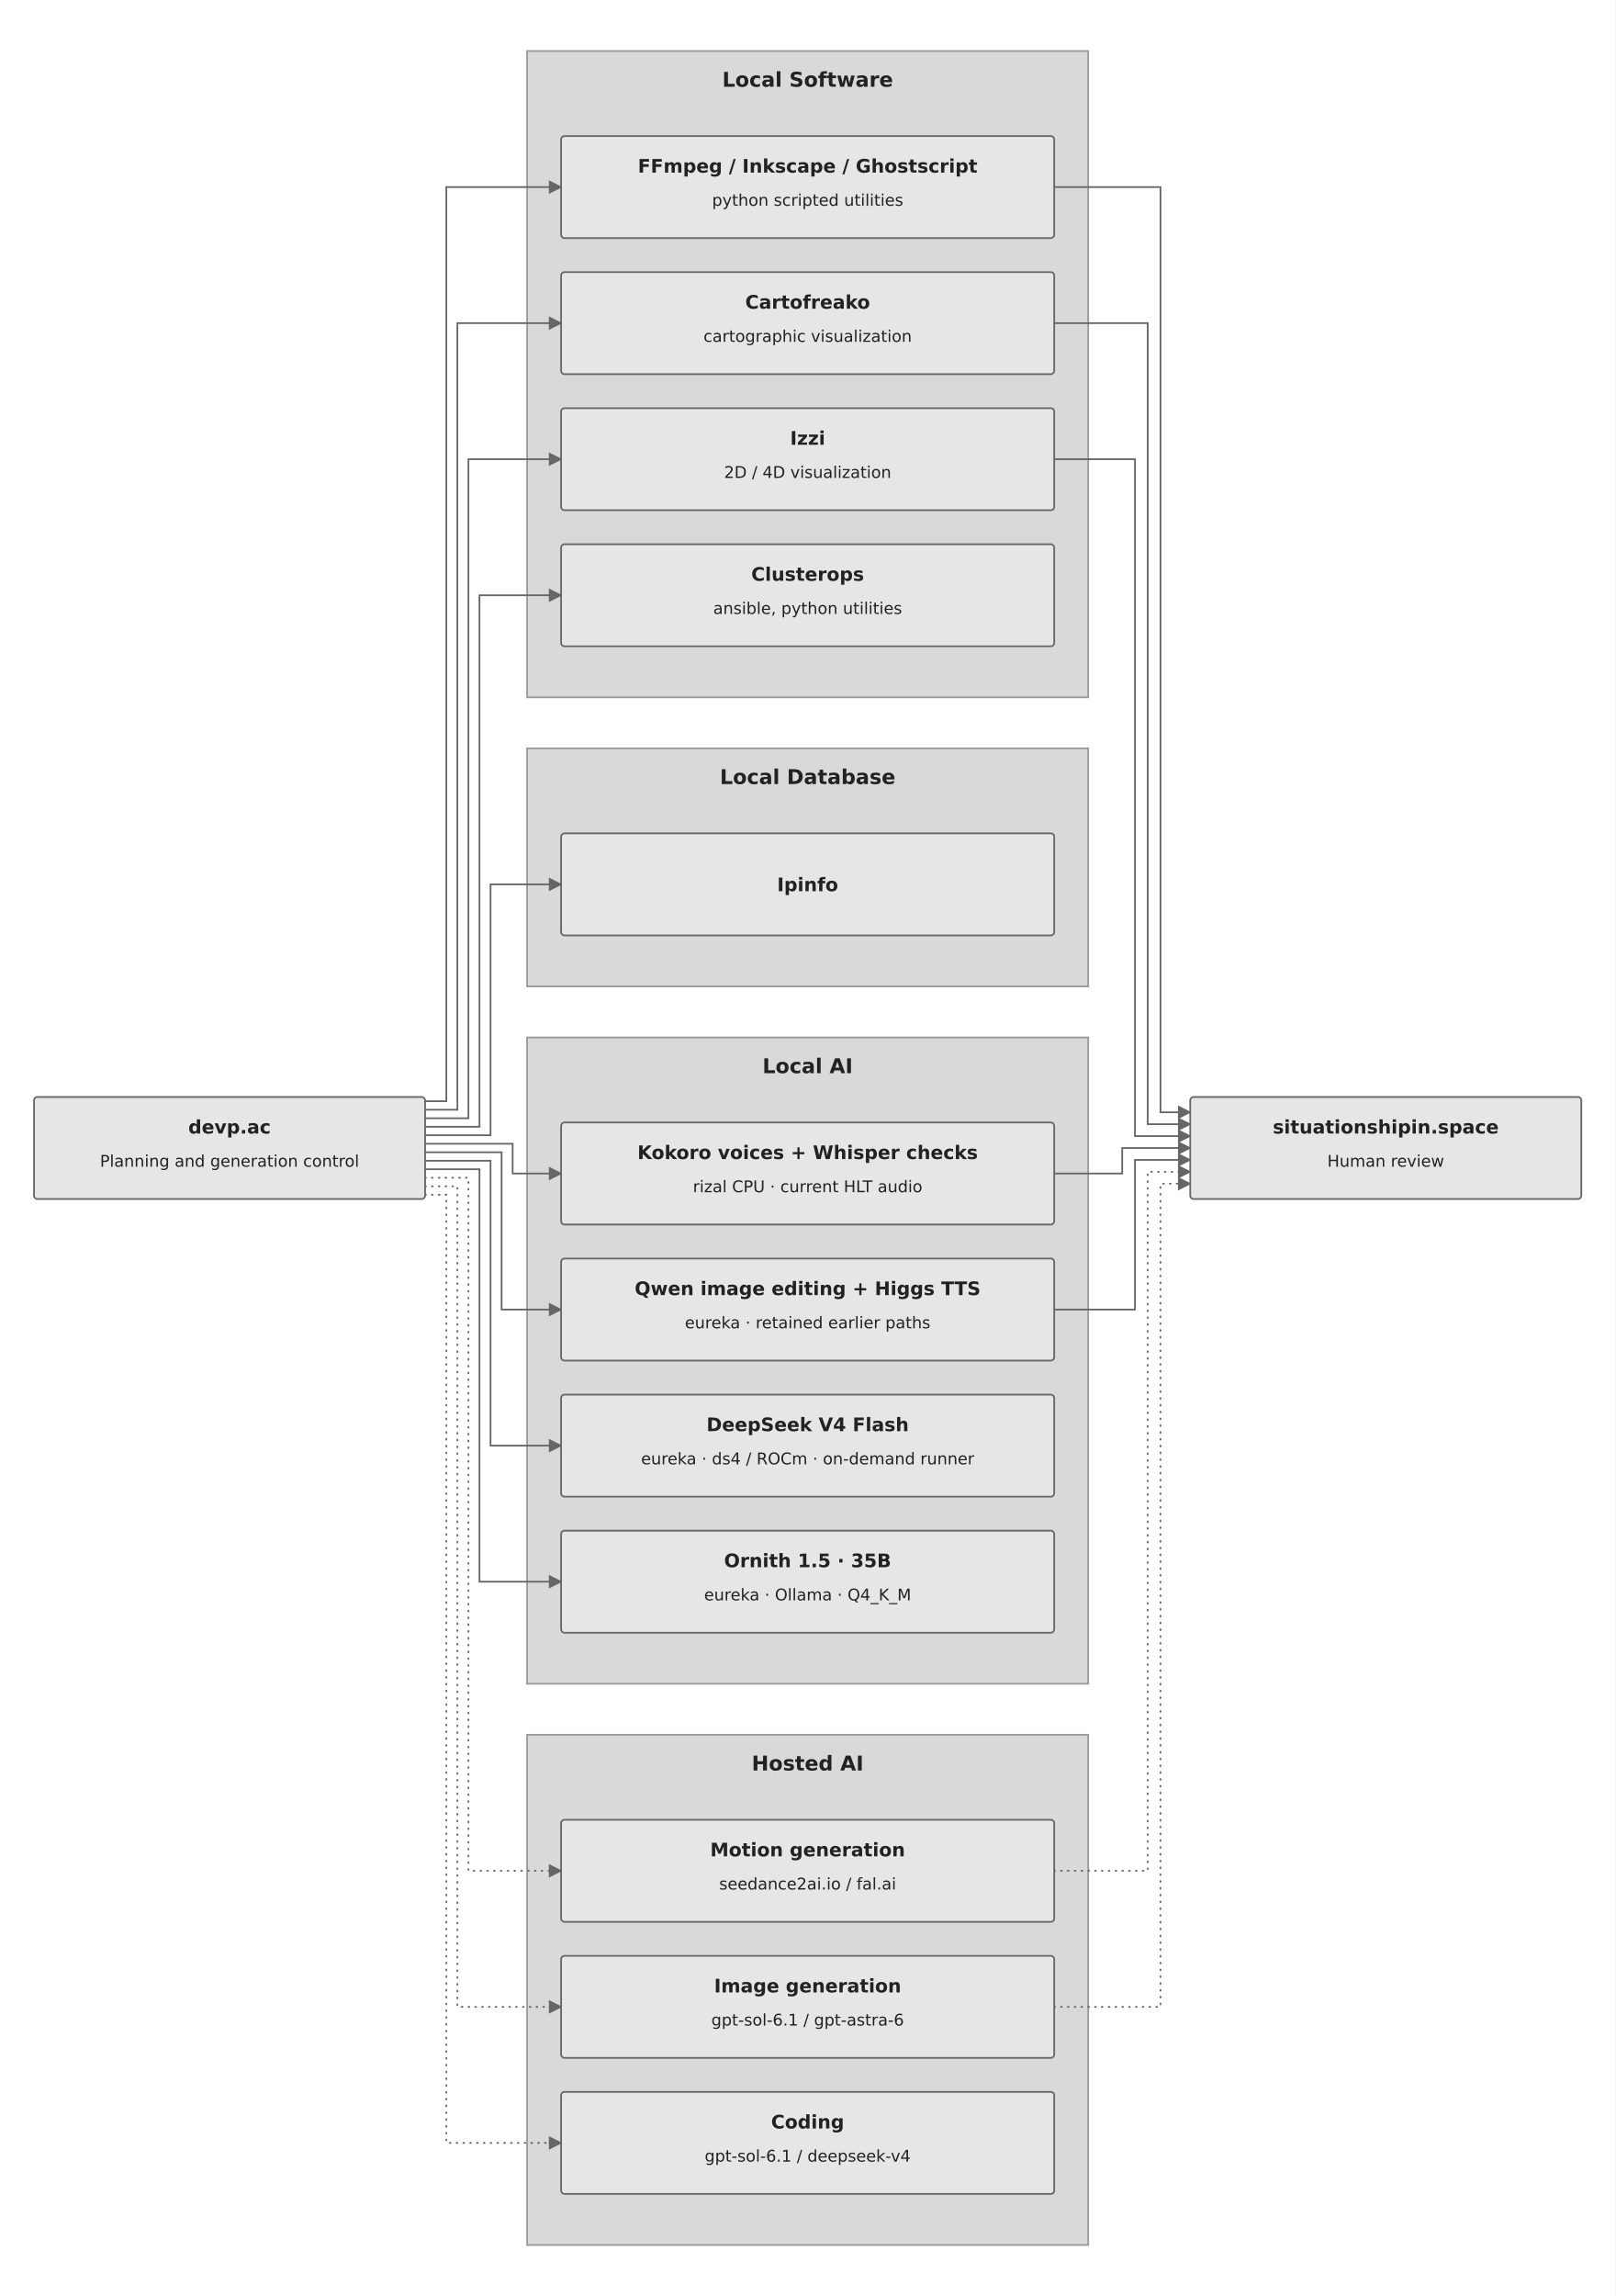
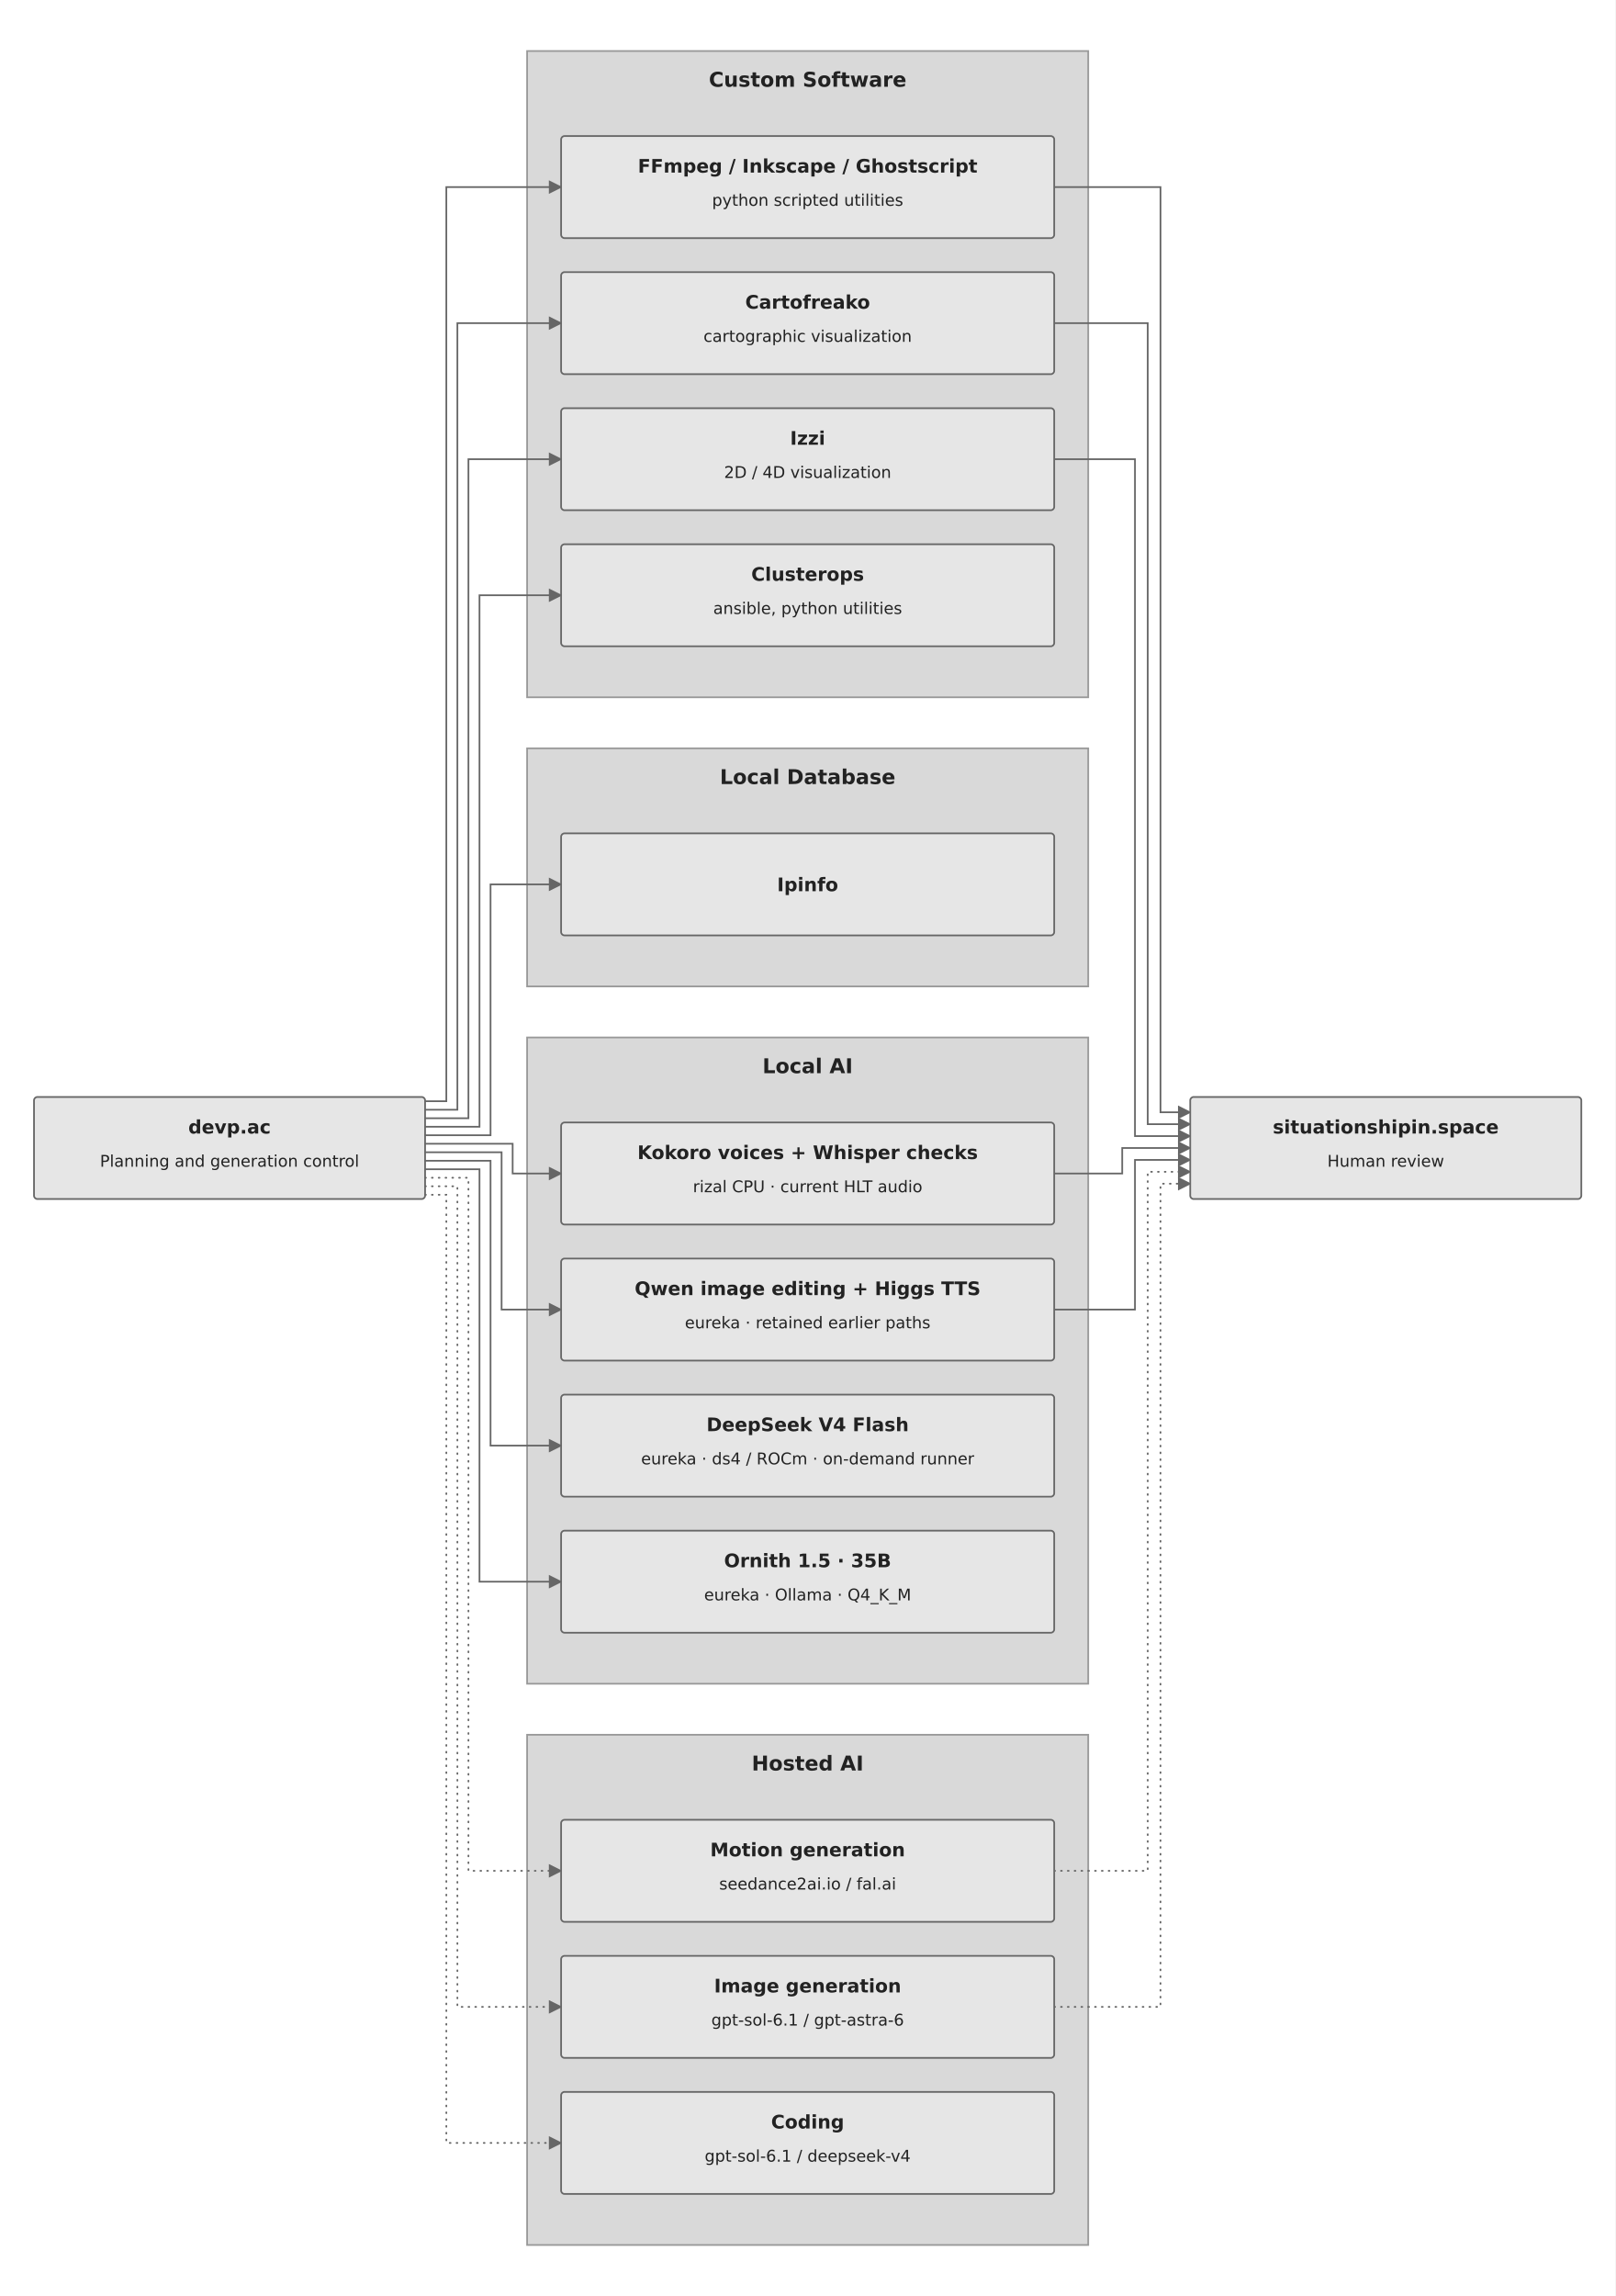
<svg xmlns="http://www.w3.org/2000/svg" viewBox="0 0 1900 2700" width="1900" height="2700" role="img" aria-labelledby="diagram-title" font-family="DejaVu Sans">
  <rect width="1900" height="2700" fill="white" />
  <rect id="group-SOFTWARE-frame" x="620" y="60" width="660" height="760" fill="#d9d9d9" stroke="#999999" stroke-width="2" />
-   <text x="950.0" y="102" text-anchor="middle" fill="#222222" font-size="24" font-weight="700">Local Software</text>
+   <text x="950.0" y="102" text-anchor="middle" fill="#222222" font-size="24" font-weight="700">Custom Software</text>
  <rect id="group-DATABASE-frame" x="620" y="880" width="660" height="280" fill="#d9d9d9" stroke="#999999" stroke-width="2" />
  <text x="950.0" y="922" text-anchor="middle" fill="#222222" font-size="24" font-weight="700">Local Database</text>
  <rect id="group-LOCALAI-frame" x="620" y="1220" width="660" height="760" fill="#d9d9d9" stroke="#999999" stroke-width="2" />
  <text x="950.0" y="1262" text-anchor="middle" fill="#222222" font-size="24" font-weight="700">Local AI</text>
  <rect id="group-HOSTEDAI-frame" x="620" y="2040" width="660" height="600" fill="#d9d9d9" stroke="#999999" stroke-width="2" />
  <text x="950.0" y="2082" text-anchor="middle" fill="#222222" font-size="24" font-weight="700">Hosted AI</text>
  <defs>
    <marker id="arrow" viewBox="0 0 10 10" refX="9" refY="5" markerWidth="8" markerHeight="8" orient="auto-start-reverse">
      <path d="M 0 0 L 10 5 L 0 10 Z" fill="#666666" />
    </marker>
  </defs>
  <path d="M 500 1295 L 525 1295 L 525 220 L 660 220" fill="none" stroke="#666666" stroke-width="2" data-source="I" data-target="NATIVE" marker-end="url(#arrow)" />
  <path d="M 500 1305 L 538 1305 L 538 380 L 660 380" fill="none" stroke="#666666" stroke-width="2" data-source="I" data-target="CARTO" marker-end="url(#arrow)" />
  <path d="M 500 1315 L 551 1315 L 551 540 L 660 540" fill="none" stroke="#666666" stroke-width="2" data-source="I" data-target="IZZI" marker-end="url(#arrow)" />
  <path d="M 500 1325 L 564 1325 L 564 700 L 660 700" fill="none" stroke="#666666" stroke-width="2" data-source="I" data-target="CLUSTEROPS" marker-end="url(#arrow)" />
  <path d="M 500 1335 L 577 1335 L 577 1040 L 660 1040" fill="none" stroke="#666666" stroke-width="2" data-source="I" data-target="IPINFO" marker-end="url(#arrow)" />
  <path d="M 500 1345 L 603 1345 L 603 1380 L 660 1380" fill="none" stroke="#666666" stroke-width="2" data-source="I" data-target="AUDIO" marker-end="url(#arrow)" />
  <path d="M 500 1355 L 590 1355 L 590 1540 L 660 1540" fill="none" stroke="#666666" stroke-width="2" data-source="I" data-target="PRIOR" marker-end="url(#arrow)" />
  <path d="M 500 1365 L 577 1365 L 577 1700 L 660 1700" fill="none" stroke="#666666" stroke-width="2" data-source="I" data-target="DS" marker-end="url(#arrow)" />
  <path d="M 500 1375 L 564 1375 L 564 1860 L 660 1860" fill="none" stroke="#666666" stroke-width="2" data-source="I" data-target="ORN" marker-end="url(#arrow)" />
  <path d="M 500 1385 L 551 1385 L 551 2200 L 660 2200" fill="none" stroke="#666666" stroke-width="2" data-source="I" data-target="CLOUD" marker-end="url(#arrow)" stroke-dasharray="1 7" stroke-linecap="round" />
  <path d="M 500 1395 L 538 1395 L 538 2360 L 660 2360" fill="none" stroke="#666666" stroke-width="2" data-source="I" data-target="IMAGE" marker-end="url(#arrow)" stroke-dasharray="1 7" stroke-linecap="round" />
  <path d="M 500 1405 L 525 1405 L 525 2520 L 660 2520" fill="none" stroke="#666666" stroke-width="2" data-source="I" data-target="CODING" marker-end="url(#arrow)" stroke-dasharray="1 7" stroke-linecap="round" />
  <path d="M 1240 220 L 1365 220 L 1365 1308 L 1400 1308" fill="none" stroke="#666666" stroke-width="2" data-source="NATIVE" data-target="REVIEW" marker-end="url(#arrow)" />
  <path d="M 1240 380 L 1350 380 L 1350 1322 L 1400 1322" fill="none" stroke="#666666" stroke-width="2" data-source="CARTO" data-target="REVIEW" marker-end="url(#arrow)" />
  <path d="M 1240 540 L 1335 540 L 1335 1336 L 1400 1336" fill="none" stroke="#666666" stroke-width="2" data-source="IZZI" data-target="REVIEW" marker-end="url(#arrow)" />
  <path d="M 1240 1380 L 1320 1380 L 1320 1350 L 1400 1350" fill="none" stroke="#666666" stroke-width="2" data-source="AUDIO" data-target="REVIEW" marker-end="url(#arrow)" />
  <path d="M 1240 1540 L 1335 1540 L 1335 1364 L 1400 1364" fill="none" stroke="#666666" stroke-width="2" data-source="PRIOR" data-target="REVIEW" marker-end="url(#arrow)" />
  <path d="M 1240 2200 L 1350 2200 L 1350 1378 L 1400 1378" fill="none" stroke="#666666" stroke-width="2" data-source="CLOUD" data-target="REVIEW" marker-end="url(#arrow)" stroke-dasharray="1 7" stroke-linecap="round" />
  <path d="M 1240 2360 L 1365 2360 L 1365 1392 L 1400 1392" fill="none" stroke="#666666" stroke-width="2" data-source="IMAGE" data-target="REVIEW" marker-end="url(#arrow)" stroke-dasharray="1 7" stroke-linecap="round" />
  <g id="group-SOFTWARE">
    <g id="node-NATIVE">
      <rect x="660" y="160" width="580" height="120" rx="4" fill="#e6e6e6" stroke="#666666" stroke-width="2" />
      <text x="950.0" y="203" text-anchor="middle" fill="#222222" font-size="22" font-weight="700">FFmpeg / Inkscape / Ghostscript</text>
      <text x="950.0" y="242" text-anchor="middle" fill="#222222" font-size="19" font-weight="400">python scripted utilities</text>
    </g>
    <g id="node-CARTO">
      <rect x="660" y="320" width="580" height="120" rx="4" fill="#e6e6e6" stroke="#666666" stroke-width="2" />
      <text x="950.0" y="363" text-anchor="middle" fill="#222222" font-size="22" font-weight="700">Cartofreako</text>
      <text x="950.0" y="402" text-anchor="middle" fill="#222222" font-size="19" font-weight="400">cartographic visualization</text>
    </g>
    <g id="node-IZZI">
      <rect x="660" y="480" width="580" height="120" rx="4" fill="#e6e6e6" stroke="#666666" stroke-width="2" />
      <text x="950.0" y="523" text-anchor="middle" fill="#222222" font-size="22" font-weight="700">Izzi</text>
      <text x="950.0" y="562" text-anchor="middle" fill="#222222" font-size="19" font-weight="400">2D / 4D visualization</text>
    </g>
    <g id="node-CLUSTEROPS">
      <rect x="660" y="640" width="580" height="120" rx="4" fill="#e6e6e6" stroke="#666666" stroke-width="2" />
      <text x="950.0" y="683" text-anchor="middle" fill="#222222" font-size="22" font-weight="700">Clusterops</text>
      <text x="950.0" y="722" text-anchor="middle" fill="#222222" font-size="19" font-weight="400">ansible, python utilities</text>
    </g>
  </g>
  <g id="group-DATABASE">
    <g id="node-IPINFO">
      <rect x="660" y="980" width="580" height="120" rx="4" fill="#e6e6e6" stroke="#666666" stroke-width="2" />
      <text x="950.0" y="1048.0" text-anchor="middle" fill="#222222" font-size="22" font-weight="700">Ipinfo</text>
    </g>
  </g>
  <g id="group-LOCALAI">
    <g id="node-AUDIO">
      <rect x="660" y="1320" width="580" height="120" rx="4" fill="#e6e6e6" stroke="#666666" stroke-width="2" />
      <text x="950.0" y="1363" text-anchor="middle" fill="#222222" font-size="22" font-weight="700">Kokoro voices + Whisper checks</text>
      <text x="950.0" y="1402" text-anchor="middle" fill="#222222" font-size="19" font-weight="400">rizal CPU · current HLT audio</text>
    </g>
    <g id="node-PRIOR">
      <rect x="660" y="1480" width="580" height="120" rx="4" fill="#e6e6e6" stroke="#666666" stroke-width="2" />
      <text x="950.0" y="1523" text-anchor="middle" fill="#222222" font-size="22" font-weight="700">Qwen image editing + Higgs TTS</text>
      <text x="950.0" y="1562" text-anchor="middle" fill="#222222" font-size="19" font-weight="400">eureka · retained earlier paths</text>
    </g>
    <g id="node-DS">
      <rect x="660" y="1640" width="580" height="120" rx="4" fill="#e6e6e6" stroke="#666666" stroke-width="2" />
      <text x="950.0" y="1683" text-anchor="middle" fill="#222222" font-size="22" font-weight="700">DeepSeek V4 Flash</text>
      <text x="950.0" y="1722" text-anchor="middle" fill="#222222" font-size="19" font-weight="400">eureka · ds4 / ROCm · on-demand runner</text>
    </g>
    <g id="node-ORN">
      <rect x="660" y="1800" width="580" height="120" rx="4" fill="#e6e6e6" stroke="#666666" stroke-width="2" />
      <text x="950.0" y="1843" text-anchor="middle" fill="#222222" font-size="22" font-weight="700">Ornith 1.5 · 35B</text>
      <text x="950.0" y="1882" text-anchor="middle" fill="#222222" font-size="19" font-weight="400">eureka · Ollama · Q4_K_M</text>
    </g>
  </g>
  <g id="group-HOSTEDAI">
    <g id="node-CLOUD">
      <rect x="660" y="2140" width="580" height="120" rx="4" fill="#e6e6e6" stroke="#666666" stroke-width="2" />
      <text x="950.0" y="2183" text-anchor="middle" fill="#222222" font-size="22" font-weight="700">Motion generation</text>
      <text x="950.0" y="2222" text-anchor="middle" fill="#222222" font-size="19" font-weight="400">seedance2ai.io / fal.ai</text>
    </g>
    <g id="node-IMAGE">
      <rect x="660" y="2300" width="580" height="120" rx="4" fill="#e6e6e6" stroke="#666666" stroke-width="2" />
      <text x="950.0" y="2343" text-anchor="middle" fill="#222222" font-size="22" font-weight="700">Image generation</text>
      <text x="950.0" y="2382" text-anchor="middle" fill="#222222" font-size="19" font-weight="400">gpt-sol-6.1 / gpt-astra-6</text>
    </g>
    <g id="node-CODING">
      <rect x="660" y="2460" width="580" height="120" rx="4" fill="#e6e6e6" stroke="#666666" stroke-width="2" />
      <text x="950.0" y="2503" text-anchor="middle" fill="#222222" font-size="22" font-weight="700">Coding</text>
      <text x="950.0" y="2542" text-anchor="middle" fill="#222222" font-size="19" font-weight="400">gpt-sol-6.1 / deepseek-v4</text>
    </g>
  </g>
  <g id="node-I">
    <rect x="40" y="1290" width="460" height="120" rx="4" fill="#e6e6e6" stroke="#666666" stroke-width="2" />
    <text x="270.0" y="1333" text-anchor="middle" fill="#222222" font-size="22" font-weight="700">devp.ac</text>
    <text x="270.0" y="1372" text-anchor="middle" fill="#222222" font-size="19" font-weight="400">Planning and generation control</text>
  </g>
  <g id="node-REVIEW">
    <rect x="1400" y="1290" width="460" height="120" rx="4" fill="#e6e6e6" stroke="#666666" stroke-width="2" />
    <text x="1630.0" y="1333" text-anchor="middle" fill="#222222" font-size="22" font-weight="700">situationshipin.space</text>
    <text x="1630.0" y="1372" text-anchor="middle" fill="#222222" font-size="19" font-weight="400">Human review</text>
  </g>
</svg>
